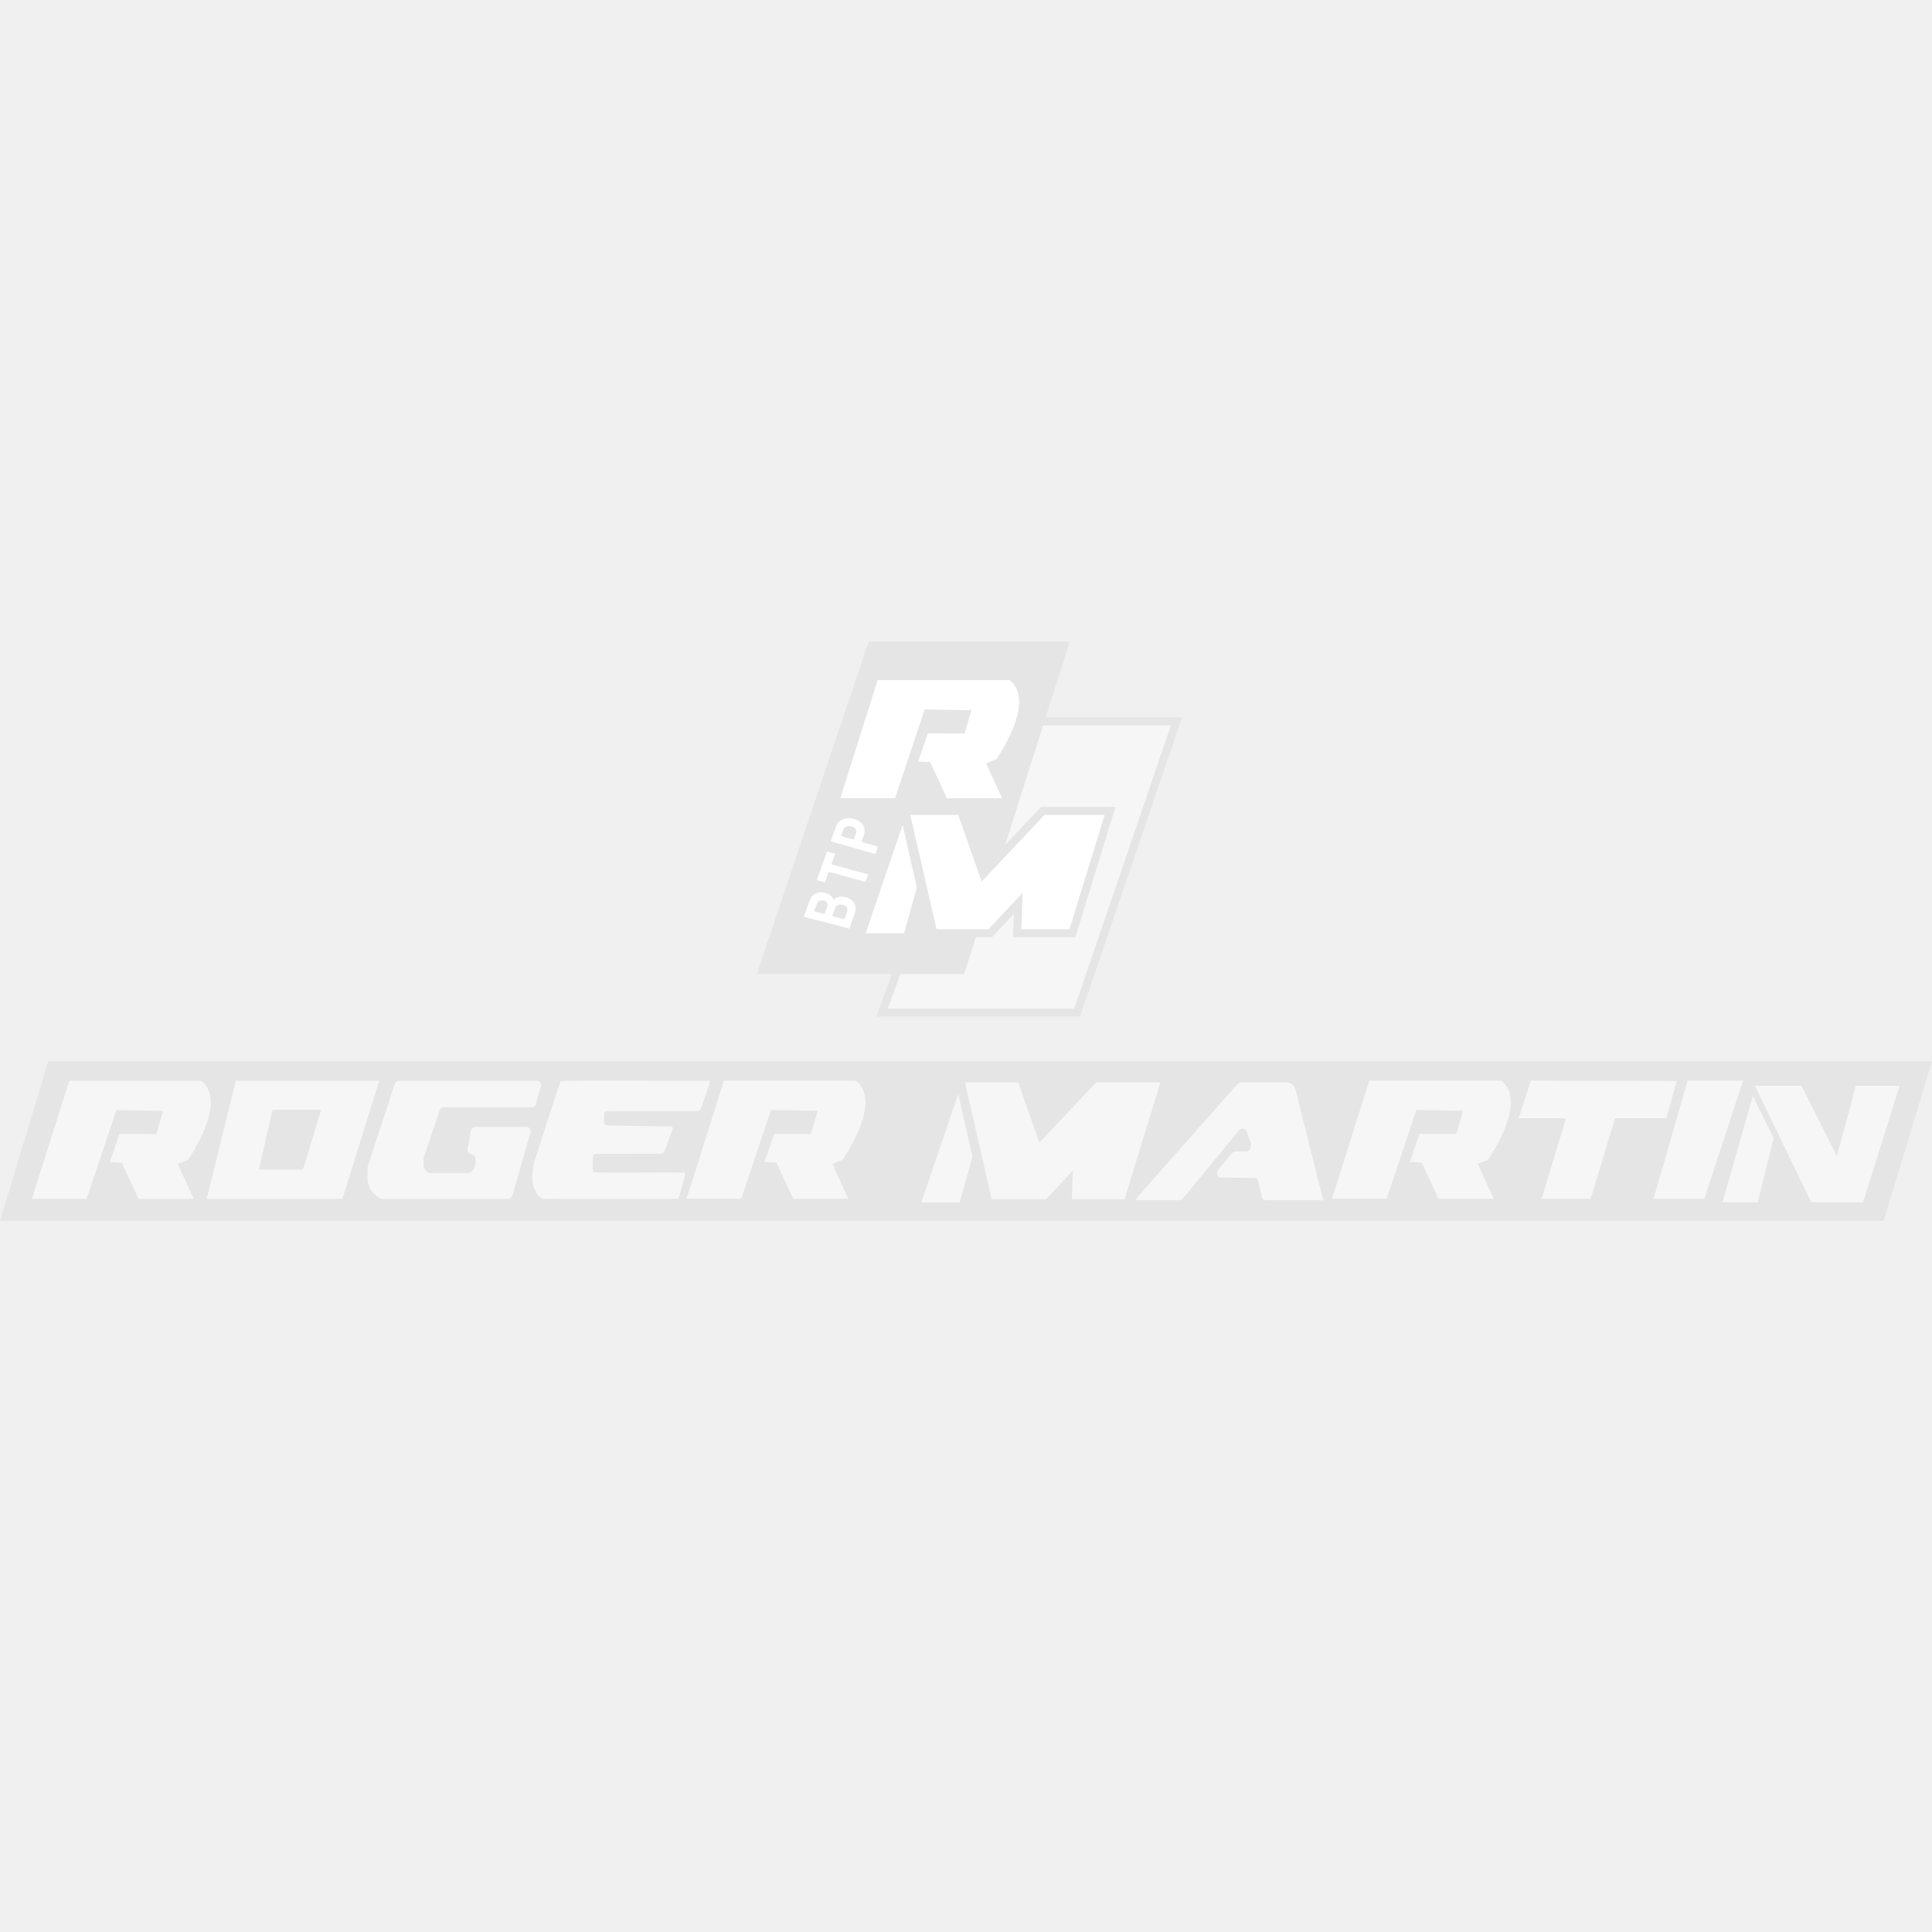
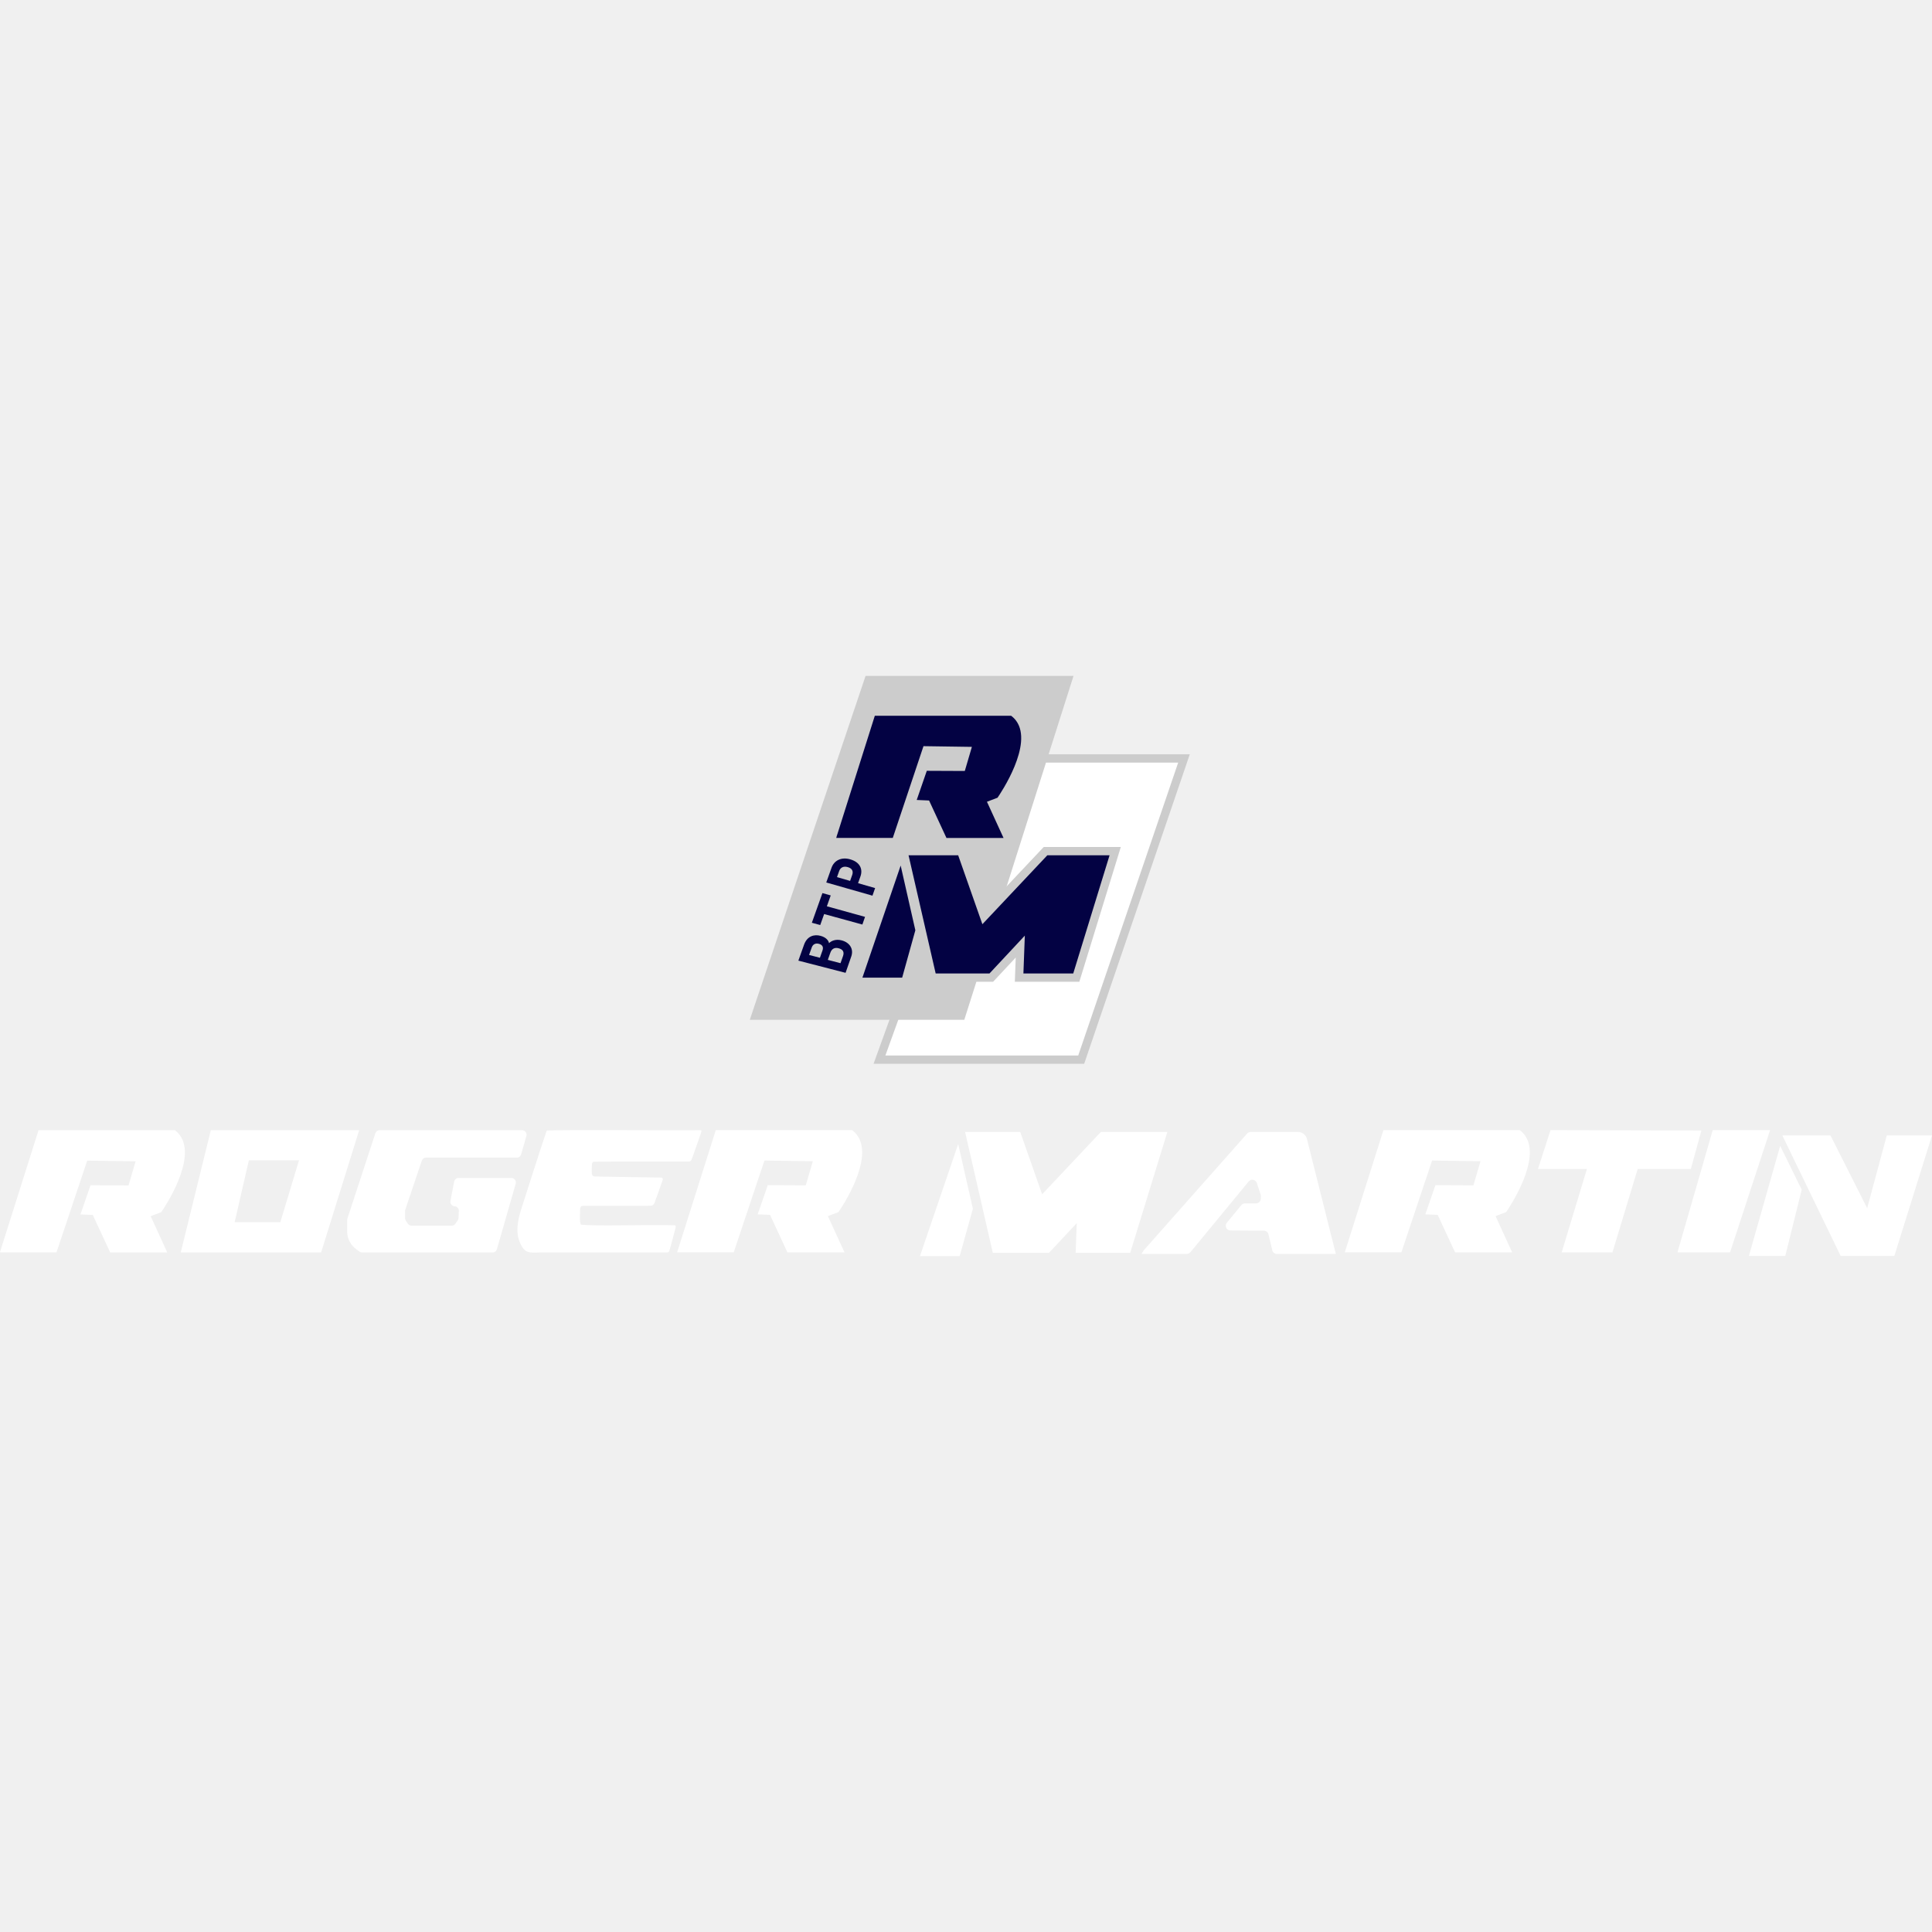
- <svg xmlns="http://www.w3.org/2000/svg" id="Calque_1" data-name="Calque 1" viewBox="0 0 481.82 481.82">
+ <svg xmlns="http://www.w3.org/2000/svg" id="Calque_1" data-name="Calque 1" viewBox="0 0 465.74 139.87" width="112" height="112" preserveAspectRatio="xMidYMid meet">
  <defs>
    <style>
      .cls-1 {
-         fill: #f6f6f6;
-       }
- 
-       .cls-1, .cls-2 {
-         stroke: #e5e5e5;
+         stroke: #ccc;
        stroke-miterlimit: 10;
        stroke-width: 2px;
      }

+       .cls-1, .cls-2 {
+         fill: #fff;
+       }
+ 
      .cls-3 {
-         fill: #f6f6f6;
+         fill: #ccc;
      }

      .cls-4 {
-         fill: #e5e5e5;
-       }
- 
-       .cls-5, .cls-2 {
-         fill: #fff;
+         fill: #030243;
      }
    </style>
  </defs>
-   <g transform="translate(0, 160)">
-     <polygon class="cls-4" points="12.05 104.67 481.82 104.67 469.77 144.47 0 144.47 12.05 104.67" />
-     <path class="cls-3" d="M8.19,138.26l9.09-28.74h32.86c.5.37.89.78,1.21,1.21,4.19,5.68-3.72,17.43-4.49,18.55l-2.55.97,4,8.73h-13.76l-4.19-9.03-2.98-.13,2.43-7.03,9.16.04,1.71-5.81-11.67-.17-7.4,22.12H7.99l.2-.73Z" />
-     <polygon class="cls-3" points="58.81 109.52 94.57 109.52 85.4 138.99 51.56 138.99 58.81 109.52" />
-     <polygon class="cls-4" points="67.98 116.77 80.07 116.77 75.57 131.69 64.56 131.69 67.98 116.77" />
-     <path class="cls-3" d="M99.51,109.52h34.33c.72,0,1.24.69,1.05,1.39l-1.27,4.43c-.13.47-.56.79-1.05.79h-21.87c-.47,0-.88.3-1.03.74l-3.97,11.78c-.04.11-.06.23-.06.35v1.72c0,.22.07.43.19.61l.5.74c.2.3.54.47.9.47h9.64c.36,0,.69-.17.89-.47l.58-.84c.12-.17.18-.37.19-.57l.07-1.67c.03-.59-.43-1.1-1.02-1.13h0c-.66-.04-1.13-.64-1-1.29l.89-4.66c.1-.51.55-.88,1.07-.88h12.72c.72,0,1.24.69,1.05,1.39l-4.53,15.78c-.13.47-.56.79-1.05.79h-31.45c-.23,0-.45-.07-.64-.21l-.76-.56c-1.39-1.01-2.21-2.62-2.21-4.34v-2.66c0-.12.02-.23.05-.34l6.75-20.61c.15-.45.56-.75,1.03-.75Z" />
-     <path class="cls-3" d="M139.8,109.6c2.5-.22,33.09,0,36.94-.08.37,0,.45.03.2.78-.5,1.44-1.49,4.25-1.95,5.56-.28.68-.29,1.2-.97,1.22-2.15.03-18.42-.05-22.96.04-.45.18-.36.74-.42,1.58.05.93-.2,1.79.59,1.96,1.35.07,2.79.05,5.04.1,4.14.07,9.4.14,10.97.18.57-.02.61.3.42.84-.32.95-.99,2.76-1.38,3.86-.48,1.04-.38,1.95-1.37,2.09-2.26.03-14.24-.02-16.49.03-.38.03-.53.22-.58.81.01.99-.21,2.8.16,3.7,2.56.44,16.87-.02,22.61.17.36.06.26.39.2.73-.23.97-1.01,3.83-1.32,4.94-.21.58-.18.82-.63.88-2.41.01-20.74,0-29.23-.01-3.63-.11-4.93.74-6.26-2.29-1.16-2.57-.56-5.51.24-8.05.8-2.44,4.8-15.12,6.17-19.01l.02-.02Z" />
-     <path class="cls-3" d="M171.45,138.24l9.09-28.74h32.86c.5.37.89.78,1.21,1.21,4.19,5.68-3.72,17.43-4.49,18.55l-2.55.97,4,8.73h-13.76l-4.19-9.03-2.98-.13,2.43-7.03,9.16.04,1.71-5.81-11.67-.17-7.4,22.12h-13.63l.2-.73Z" />
-     <path class="cls-3" d="M332.4,138.24l9.09-28.74h32.86c.5.37.89.78,1.21,1.21,4.19,5.68-3.72,17.43-4.49,18.55l-2.55.97,4,8.73h-13.76l-4.19-9.03-2.98-.13,2.43-7.03,9.16.04,1.71-5.81-11.67-.17-7.4,22.12h-13.63l.2-.73Z" />
-     <polygon class="cls-3" points="240.64 109.94 253.93 109.94 259.21 124.97 273.37 109.94 289.4 109.94 280.45 139.07 267.29 139.07 267.56 131.92 260.88 139.07 247.32 139.07 240.64 109.94" />
-     <path class="cls-3" d="M330.02,139.35h-14.21c-.53,0-.98-.36-1.11-.87l-.93-3.87c-.12-.51-.58-.87-1.1-.87l-8.06-.05c-.96,0-1.48-1.12-.87-1.86l3.49-4.25c.22-.26.54-.42.88-.42h2.68c.61,0,1.12-.49,1.14-1.1l.02-.63c0-.13-.01-.27-.06-.39l-.92-2.8c-.15-.45-.56-.76-1.03-.78h0c-.36-.02-.7.14-.93.41l-14.05,17.06c-.22.26-.54.41-.88.41h-10.93l.53-.82s.06-.09.1-.13l24.86-28.07c.22-.24.53-.38.85-.38h11.47c.91,0,1.84.72,2.07,1.61l5.7,22.7" />
-     <polygon class="cls-3" points="378.74 118.88 381.77 109.5 418.14 109.59 415.59 118.88 402.78 118.88 396.7 138.96 384.46 138.96 390.54 118.88 378.74 118.88" />
-     <polygon class="cls-3" points="420.87 109.5 434.7 109.5 425.05 138.96 412.37 138.96 420.87 109.5" />
-     <polygon class="cls-3" points="437.13 113.29 442.32 123.86 438.36 139.83 429.59 139.83 437.13 113.29" />
-     <polygon class="cls-3" points="437.65 110.78 449.26 110.78 458.1 128.32 462.83 110.78 473.73 110.78 464.65 139.83 451.71 139.83 437.65 110.78" />
-     <polygon class="cls-1" points="246.26 19.9 293.41 19.9 268.63 92.51 220 92.51 246.26 19.9" />
-     <polygon class="cls-4" points="216.65 0 266.78 0 240.45 82.9 188.74 82.9 216.65 0" />
-     <path class="cls-5" d="M209.79,38.35l9.09-28.74h32.86c.5.37.89.78,1.21,1.21,4.19,5.68-3.72,17.43-4.49,18.55l-2.55.97,4,8.73h-13.76l-4.19-9.03-2.98-.13,2.43-7.03,9.16.04,1.71-5.81-11.67-.17-7.4,22.12h-13.63l.2-.73Z" />
-     <polygon class="cls-2" points="225.76 42.24 239.68 42.24 245.21 57.98 260.04 42.24 276.83 42.24 267.45 72.74 253.67 72.74 253.95 65.25 246.96 72.74 232.76 72.74 225.76 42.24" />
-     <polygon class="cls-5" points="225.11 45.72 228.65 61.32 225.47 72.74 215.89 72.74 225.11 45.72" />
-     <g>
-       <path class="cls-5" d="M200.45,68.64l1.37-3.84c.76-2.12,2.47-2.54,3.96-2.14,1.29.34,1.93,1.08,2.06,1.77.5-.51,1.58-1.07,3.06-.67,1.92.51,2.94,2.06,2.3,3.89l-1.37,3.93-11.39-2.94ZM206.26,66.2c.32-.9-.08-1.41-.89-1.62s-1.43.15-1.69.87l-.65,1.82,2.61.68.62-1.75ZM210.61,69.25l.6-1.7c.36-1.02-.04-1.62-1.05-1.89-.92-.24-1.65.06-2.01,1.1l-.6,1.7,3.07.8Z" />
-       <path class="cls-5" d="M206.66,57.42l-.94,2.64-2.02-.55,2.55-7.15,2,.56-.93,2.62,9.2,2.55-.64,1.85-9.22-2.53Z" />
-       <path class="cls-5" d="M207.17,49.81l1.27-3.55c.65-1.82,2.42-2.65,4.54-2.03,2.41.71,3.03,2.42,2.44,4.1l-.58,1.64,4.11,1.18-.64,1.83-11.14-3.18ZM212.92,49.42l.5-1.41c.3-.85.08-1.58-1.05-1.91s-1.82.18-2.09.96l-.52,1.45,3.16.91Z" />
-     </g>
-     <polygon class="cls-3" points="238.98 112.85 242.52 128.45 239.34 139.87 229.76 139.87 238.98 112.85" />
+   <path class="cls-2" d="M.2,138.26l9.09-28.74h32.86c.5.37.89.78,1.21,1.21,4.19,5.68-3.72,17.43-4.49,18.55l-2.55.97,4,8.73h-13.76l-4.19-9.03-2.98-.13,2.43-7.03,9.16.04,1.71-5.81-11.67-.17-7.4,22.12H0l.2-.73v.02Z" />
+   <path class="cls-2" d="M50.82,109.52l-7.25,29.47h33.84l9.17-29.47h-35.76ZM67.58,131.69h-11.01l3.42-14.92h12.09l-4.5,14.92Z" />
+   <path class="cls-2" d="M91.52,109.52h34.33c.72,0,1.24.69,1.05,1.39l-1.27,4.43c-.13.47-.56.79-1.05.79h-21.87c-.47,0-.88.3-1.03.74l-3.97,11.78c-.04.11-.06.23-.06.35v1.72c0,.22.07.43.19.61l.5.74c.2.3.54.47.9.47h9.64c.36,0,.69-.17.89-.47l.58-.84c.12-.17.18-.37.19-.57l.07-1.67c.03-.59-.43-1.1-1.02-1.13h0c-.66-.04-1.13-.64-1-1.29l.89-4.66c.1-.51.55-.88,1.07-.88h12.72c.72,0,1.24.69,1.05,1.39l-4.53,15.78c-.13.47-.56.79-1.05.79h-31.45c-.23,0-.45-.07-.64-.21l-.76-.56c-1.39-1.01-2.21-2.62-2.21-4.34v-2.66c0-.12.02-.23.05-.34l6.75-20.61c.15-.45.56-.75,1.03-.75h.01Z" />
+   <path class="cls-2" d="M131.81,109.6c2.5-.22,33.09,0,36.94-.08.37,0,.45.03.2.78-.5,1.44-1.49,4.25-1.95,5.56-.28.68-.29,1.2-.97,1.22-2.15.03-18.42-.05-22.96.04-.45.18-.36.74-.42,1.58.05.93-.2,1.79.59,1.96,1.35.07,2.79.05,5.04.1,4.14.07,9.4.14,10.97.18.57-.02.61.3.42.84-.32.95-.99,2.76-1.38,3.86-.48,1.04-.38,1.95-1.37,2.09-2.26.03-14.24-.02-16.49.03-.38.03-.53.22-.58.81,0,.99-.21,2.8.16,3.7,2.56.44,16.87-.02,22.61.17.36.06.26.39.2.73-.23.97-1.01,3.83-1.32,4.94-.21.58-.18.82-.63.88-2.41,0-20.74,0-29.23,0-3.63-.11-4.93.74-6.26-2.29-1.16-2.57-.56-5.51.24-8.05.8-2.44,4.8-15.12,6.17-19.01l.02-.02h0Z" />
+   <path class="cls-2" d="M163.46,138.24l9.09-28.74h32.86c.5.37.89.78,1.21,1.21,4.19,5.68-3.72,17.43-4.49,18.55l-2.55.97,4,8.73h-13.76l-4.19-9.03-2.98-.13,2.43-7.03,9.16.04,1.71-5.81-11.67-.17-7.4,22.12h-13.63l.2-.73v.02Z" />
+   <path class="cls-2" d="M324.41,138.24l9.09-28.74h32.86c.5.37.89.78,1.21,1.21,4.19,5.68-3.72,17.43-4.49,18.55l-2.55.97,4,8.73h-13.76l-4.19-9.03-2.98-.13,2.43-7.03,9.16.04,1.71-5.81-11.67-.17-7.4,22.12h-13.63l.2-.73v.02Z" />
+   <polygon class="cls-2" points="232.65 109.94 245.94 109.94 251.22 124.97 265.38 109.94 281.41 109.94 272.46 139.07 259.3 139.07 259.57 131.92 252.89 139.07 239.33 139.07 232.65 109.94" />
+   <path class="cls-2" d="M322.03,139.35h-14.21c-.53,0-.98-.36-1.11-.87l-.93-3.87c-.12-.51-.58-.87-1.1-.87l-8.06-.05c-.96,0-1.48-1.12-.87-1.86l3.49-4.25c.22-.26.54-.42.88-.42h2.68c.61,0,1.12-.49,1.14-1.1l.02-.63c0-.13-.01-.27-.06-.39l-.92-2.8c-.15-.45-.56-.76-1.03-.78h0c-.36-.02-.7.14-.93.41l-14.05,17.06c-.22.26-.54.41-.88.41h-10.93l.53-.82s.06-.09.1-.13l24.86-28.07c.22-.24.53-.38.85-.38h11.47c.91,0,1.84.72,2.07,1.61l5.7,22.7" />
+   <polygon class="cls-2" points="370.75 118.88 373.78 109.5 410.15 109.59 407.6 118.88 394.79 118.88 388.71 138.96 376.47 138.96 382.55 118.88 370.75 118.88" />
+   <polygon class="cls-2" points="412.88 109.5 426.71 109.5 417.06 138.96 404.38 138.96 412.88 109.5" />
+   <polygon class="cls-2" points="429.14 113.29 434.33 123.86 430.37 139.83 421.6 139.83 429.14 113.29" />
+   <polygon class="cls-2" points="429.66 110.78 441.27 110.78 450.11 128.32 454.84 110.78 465.74 110.78 456.66 139.83 443.72 139.83 429.66 110.78" />
+   <polygon class="cls-1" points="238.27 19.9 285.42 19.9 260.64 92.51 212.01 92.51 238.27 19.9" />
+   <polygon class="cls-3" points="208.66 0 258.79 0 232.46 82.9 180.75 82.9 208.66 0" />
+   <path class="cls-4" d="M201.8,38.35l9.09-28.74h32.86c.5.37.89.78,1.21,1.21,4.19,5.68-3.72,17.43-4.49,18.55l-2.55.97,4,8.73h-13.76l-4.19-9.03-2.98-.13,2.43-7.03,9.16.04,1.71-5.81-11.67-.17-7.4,22.12h-13.63l.2-.73v.02Z" />
+   <polygon class="cls-4" points="217.77 42.24 231.69 42.24 237.22 57.98 252.05 42.24 268.84 42.24 259.46 72.74 245.68 72.74 245.96 65.25 238.97 72.74 224.77 72.74 217.77 42.24" />
+   <path class="cls-3" d="M260.2,73.74h-15.56l.22-5.85-5.46,5.85h-15.43l-7.46-32.5h15.88l5.22,14.86,14-14.86h18.58l-10,32.5ZM246.72,71.74h12l8.76-28.5h-15l-15.66,16.62-5.84-16.62h-11.96l6.54,28.5h12.97l8.52-9.13-.34,9.13Z" />
+   <polygon class="cls-4" points="217.12 45.72 220.66 61.32 217.48 72.74 207.9 72.74 217.12 45.72" />
+   <g>
+     <path class="cls-4" d="M192.46,68.64l1.37-3.84c.76-2.12,2.47-2.54,3.96-2.14,1.29.34,1.93,1.08,2.06,1.77.5-.51,1.58-1.07,3.06-.67,1.92.51,2.94,2.06,2.3,3.89l-1.37,3.93-11.39-2.94h0ZM198.27,66.2c.32-.9-.08-1.41-.89-1.62s-1.43.15-1.69.87l-.65,1.82,2.61.68.62-1.75ZM202.62,69.25l.6-1.7c.36-1.02-.04-1.62-1.05-1.89-.92-.24-1.65.06-2.01,1.1l-.6,1.7,3.07.8h-.01Z" />
+     <path class="cls-4" d="M198.67,57.42l-.94,2.64-2.02-.55,2.55-7.15,2,.56-.93,2.62,9.2,2.55-.64,1.85-9.22-2.53h0Z" />
+     <path class="cls-4" d="M199.18,49.81l1.27-3.55c.65-1.82,2.42-2.65,4.54-2.03,2.41.71,3.03,2.42,2.44,4.1l-.58,1.64,4.11,1.18-.64,1.83-11.14-3.18h0ZM204.93,49.42l.5-1.41c.3-.85.08-1.58-1.05-1.91s-1.82.18-2.09.96l-.52,1.45,3.16.91Z" />
  </g>
+   <polygon class="cls-2" points="230.99 112.85 234.53 128.45 231.35 139.87 221.77 139.87 230.99 112.85" />
</svg>
